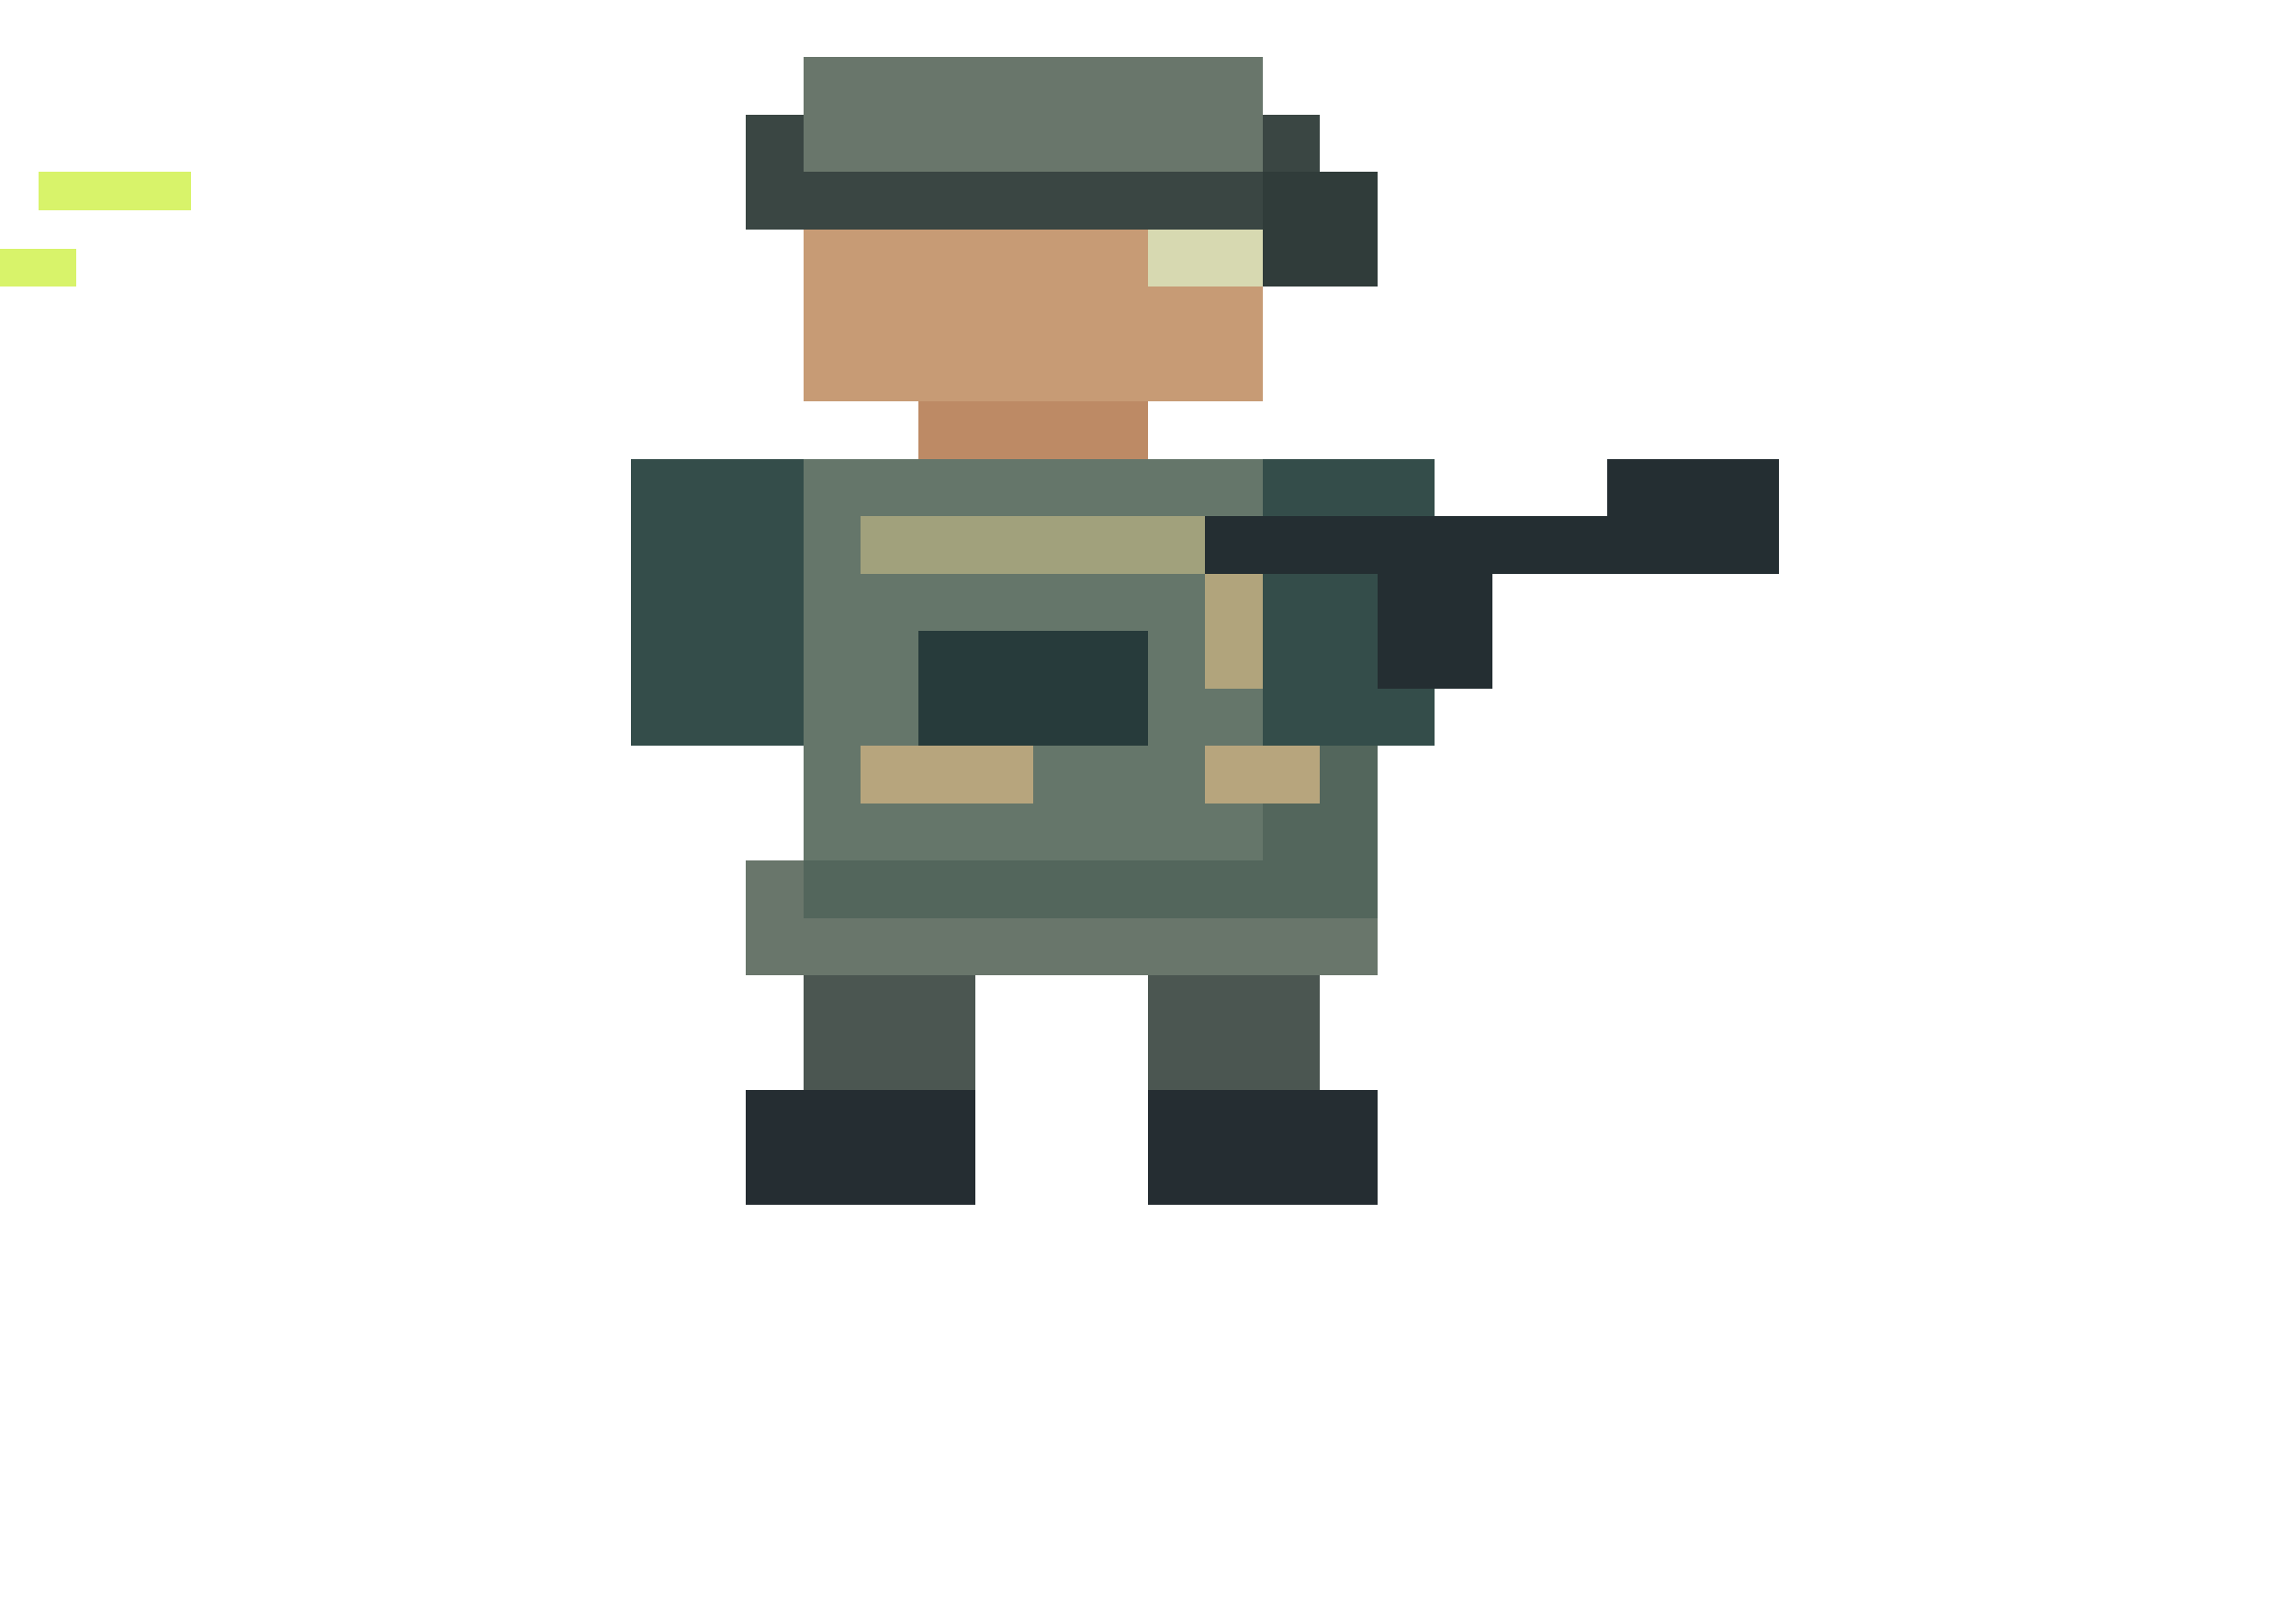
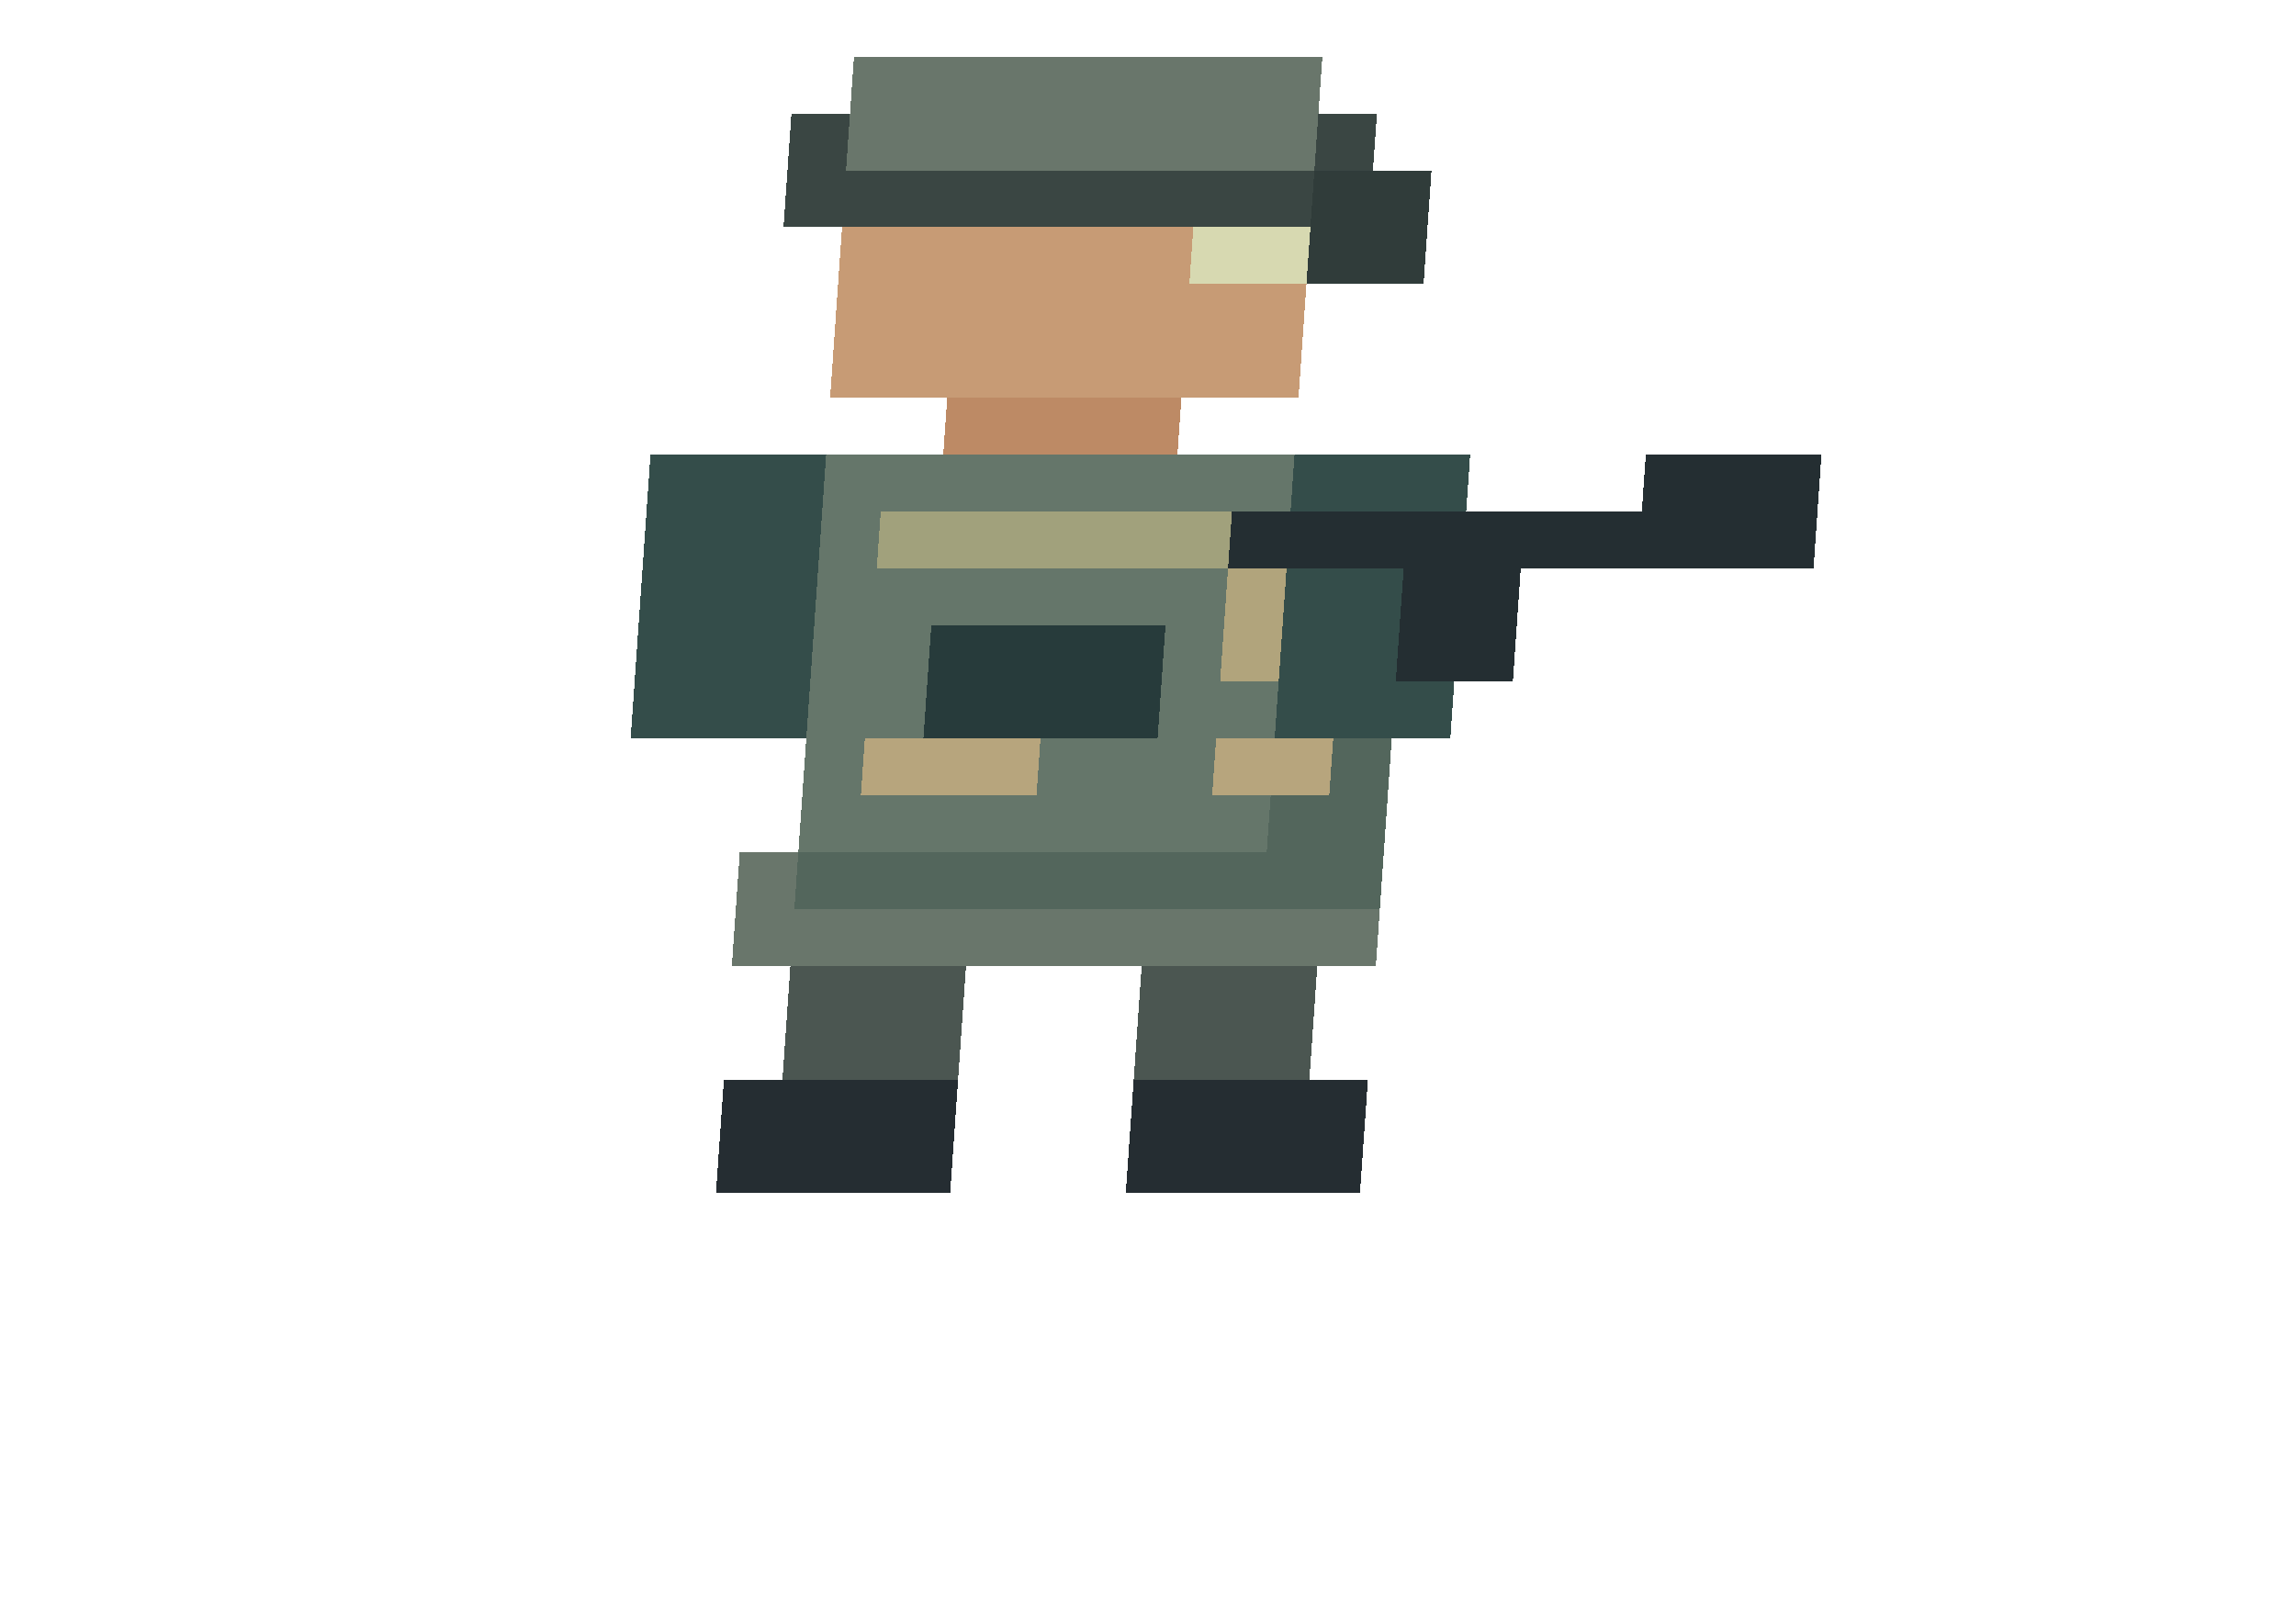
<svg xmlns="http://www.w3.org/2000/svg" data-pose="attack" viewBox="0 0 240 168" shape-rendering="crispEdges">
-   <rect x="78" y="114" width="24" height="12" fill="#252d32" />
-   <rect x="120" y="114" width="24" height="12" fill="#252d32" />
-   <rect x="84" y="84" width="18" height="30" fill="#4b5651" />
-   <rect x="120" y="84" width="18" height="30" fill="#4b5651" />
-   <rect x="78" y="90" width="66" height="12" fill="#69766b" />
-   <rect x="84" y="60" width="60" height="36" fill="#53665c" />
-   <rect x="66" y="48" width="18" height="30" fill="#344d4a" />
-   <rect x="132" y="48" width="18" height="30" fill="#344d4a" />
-   <rect x="84" y="48" width="48" height="42" fill="#65766a" />
-   <rect x="90" y="54" width="36" height="6" fill="#a1a17c" />
-   <rect x="96" y="66" width="24" height="12" fill="#273b3b" />
-   <rect x="96" y="36" width="24" height="12" fill="#bd8a65" />
-   <rect x="84" y="18" width="48" height="24" fill="#c79b75" />
-   <rect x="78" y="12" width="60" height="12" fill="#3a4643" />
-   <rect x="84" y="6" width="48" height="12" fill="#69766b" />
-   <rect x="132" y="18" width="12" height="12" fill="#303c3a" />
-   <rect x="120" y="24" width="12" height="6" fill="#d7d9b1" />
-   <rect x="126" y="54" width="60" height="6" fill="#242e32" />
-   <rect x="168" y="48" width="18" height="6" fill="#242e32" />
-   <rect x="144" y="60" width="12" height="12" fill="#242e32" />
-   <rect x="126" y="60" width="6" height="12" fill="#b1a47c" />
-   <rect x="90" y="78" width="18" height="6" fill="#b7a57d" />
-   <rect x="126" y="78" width="12" height="6" fill="#b7a57d" />
-   <g data-motion-accent="attack" shape-rendering="crispEdges">
-     <path d="M4 18h16v4H4zM0 26h8v4H0z" fill="#d8f36a" />
+   <g data-pose-transform="attack" transform="translate(4 0) skewX(-4) scale(1.02 .99)">
+     <rect x="78" y="114" width="24" height="12" fill="#252d32" />
+     <rect x="120" y="114" width="24" height="12" fill="#252d32" />
+     <rect x="84" y="84" width="18" height="30" fill="#4b5651" />
+     <rect x="120" y="84" width="18" height="30" fill="#4b5651" />
+     <rect x="78" y="90" width="66" height="12" fill="#69766b" />
+     <rect x="84" y="60" width="60" height="36" fill="#53665c" />
+     <rect x="66" y="48" width="18" height="30" fill="#344d4a" />
+     <rect x="132" y="48" width="18" height="30" fill="#344d4a" />
+     <rect x="84" y="48" width="48" height="42" fill="#65766a" />
+     <rect x="90" y="54" width="36" height="6" fill="#a1a17c" />
+     <rect x="96" y="66" width="24" height="12" fill="#273b3b" />
+     <rect x="96" y="36" width="24" height="12" fill="#bd8a65" />
+     <rect x="84" y="18" width="48" height="24" fill="#c79b75" />
+     <rect x="78" y="12" width="60" height="12" fill="#3a4643" />
+     <rect x="84" y="6" width="48" height="12" fill="#69766b" />
+     <rect x="132" y="18" width="12" height="12" fill="#303c3a" />
+     <rect x="120" y="24" width="12" height="6" fill="#d7d9b1" />
+     <rect x="126" y="54" width="60" height="6" fill="#242e32" />
+     <rect x="168" y="48" width="18" height="6" fill="#242e32" />
+     <rect x="144" y="60" width="12" height="12" fill="#242e32" />
+     <rect x="126" y="60" width="6" height="12" fill="#b1a47c" />
+     <rect x="90" y="78" width="18" height="6" fill="#b7a57d" />
+     <rect x="126" y="78" width="12" height="6" fill="#b7a57d" />
  </g>
</svg>
